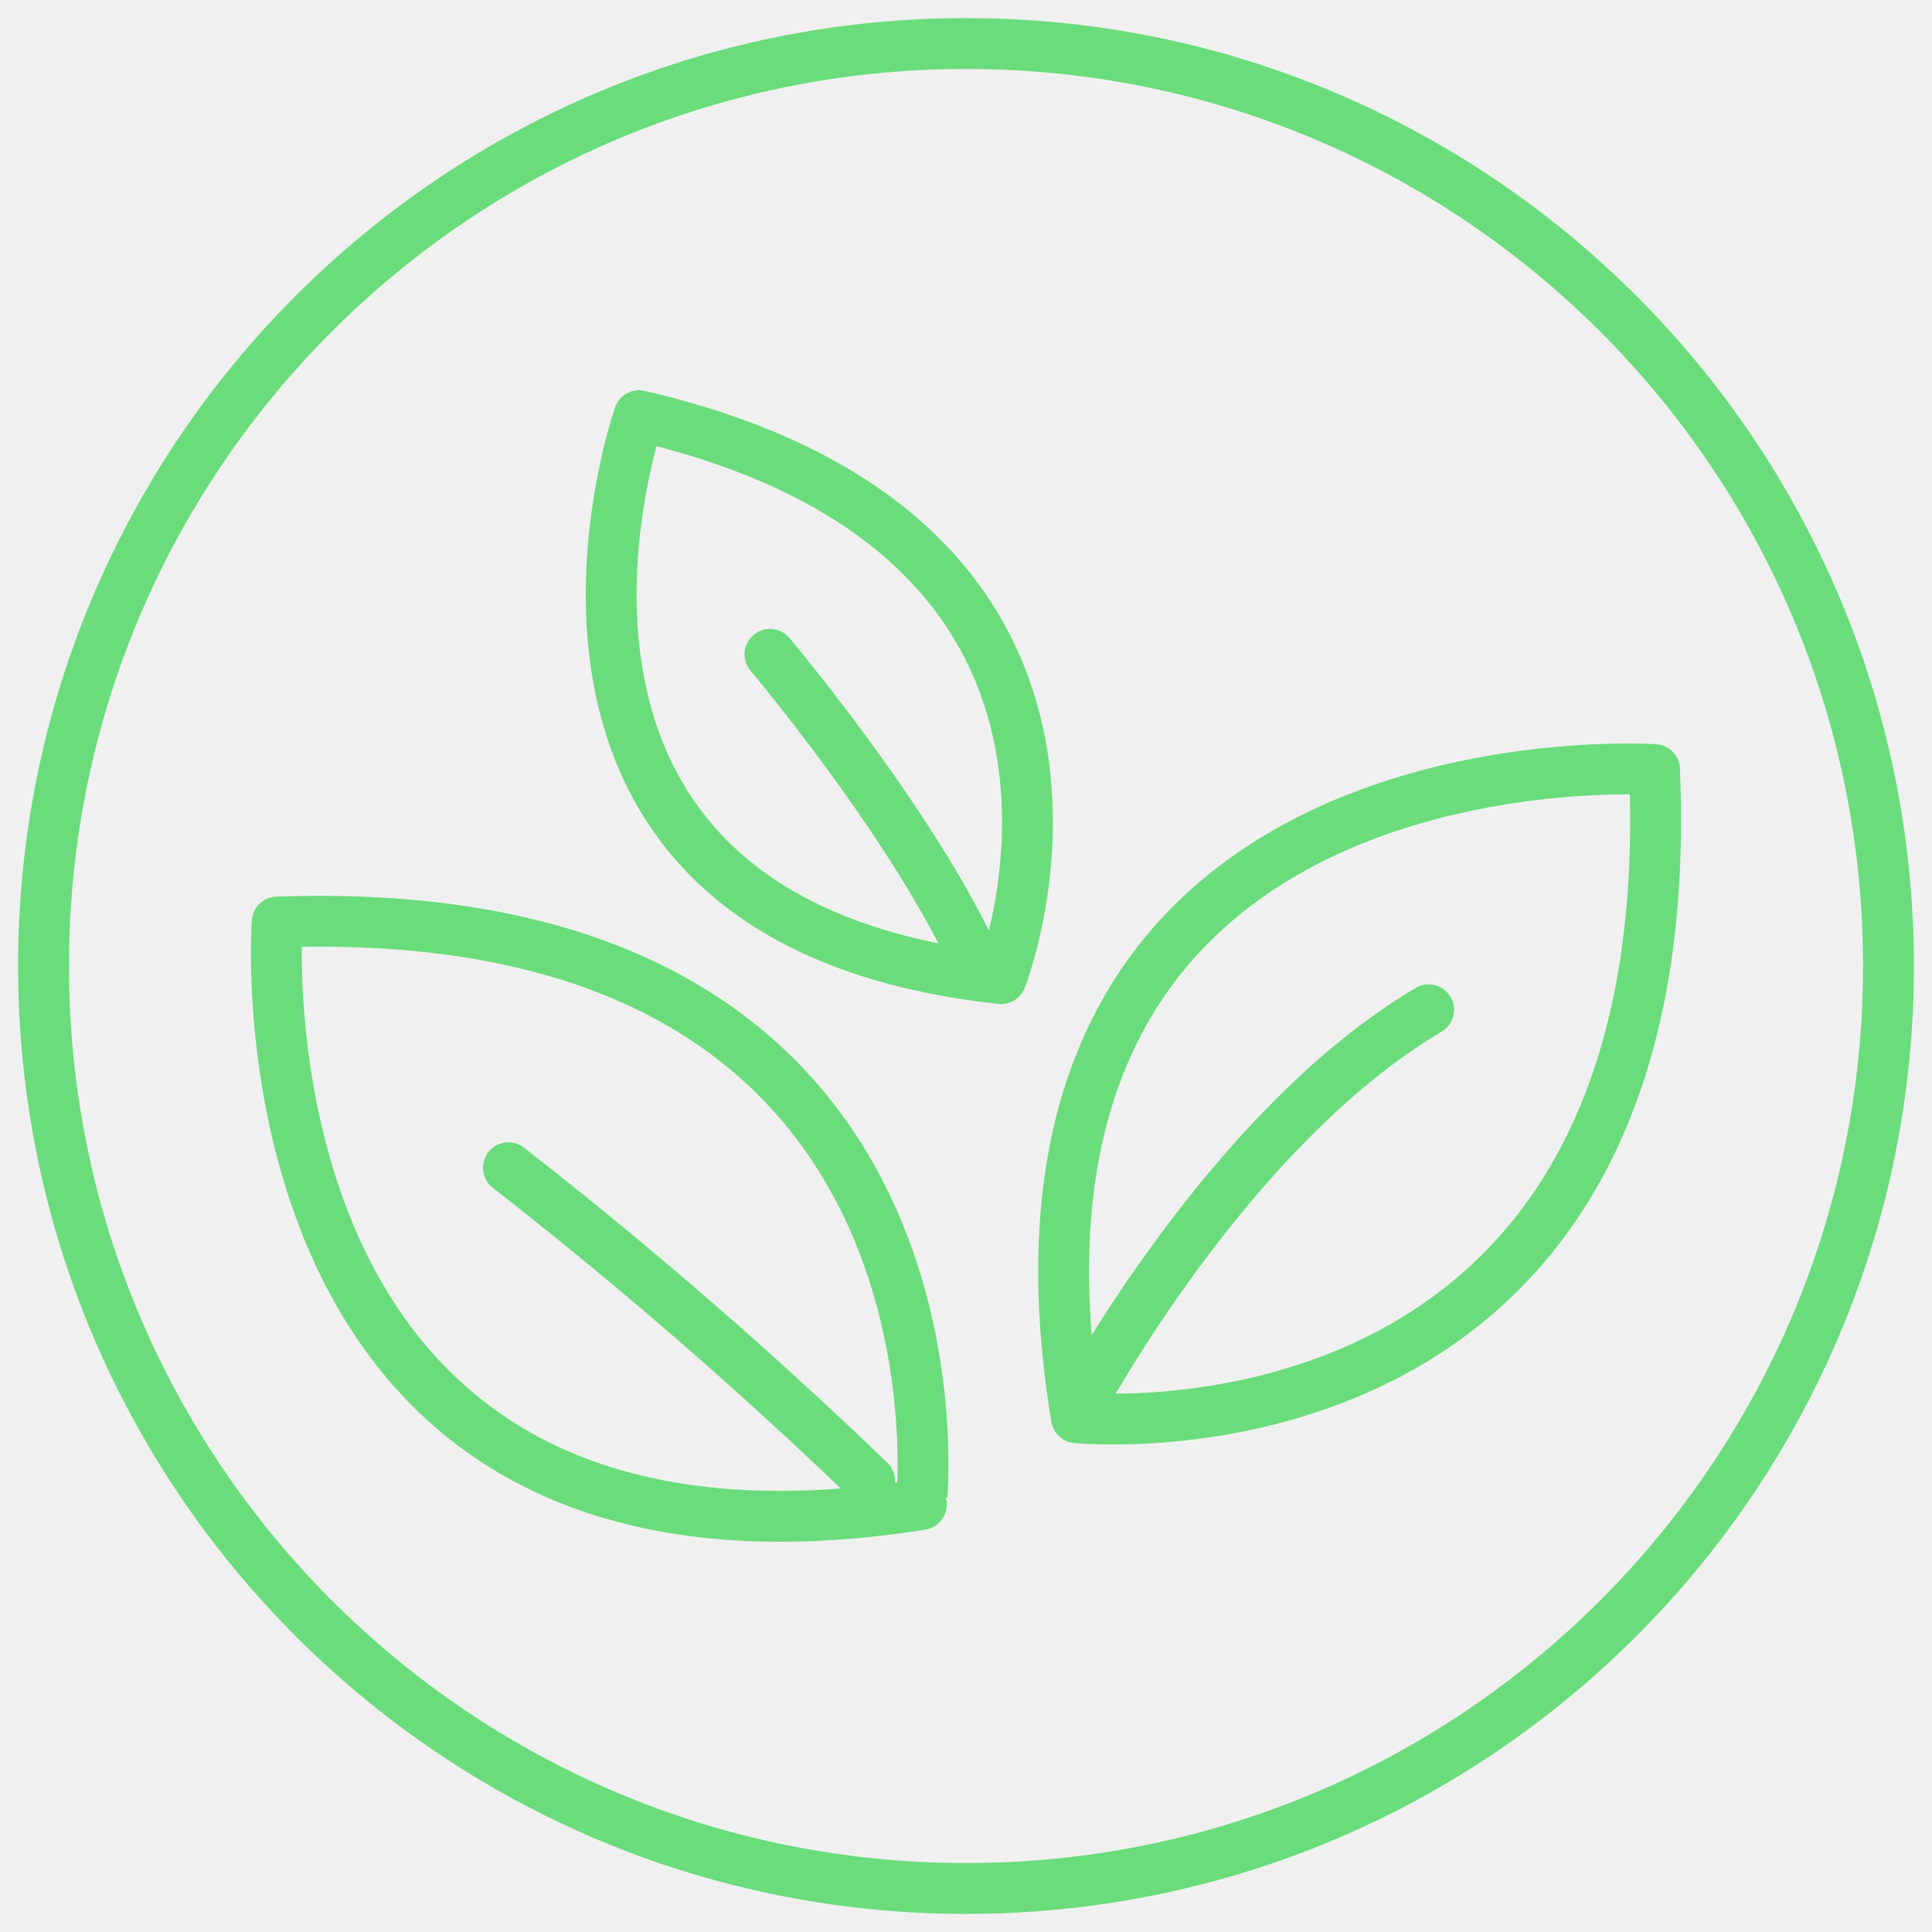
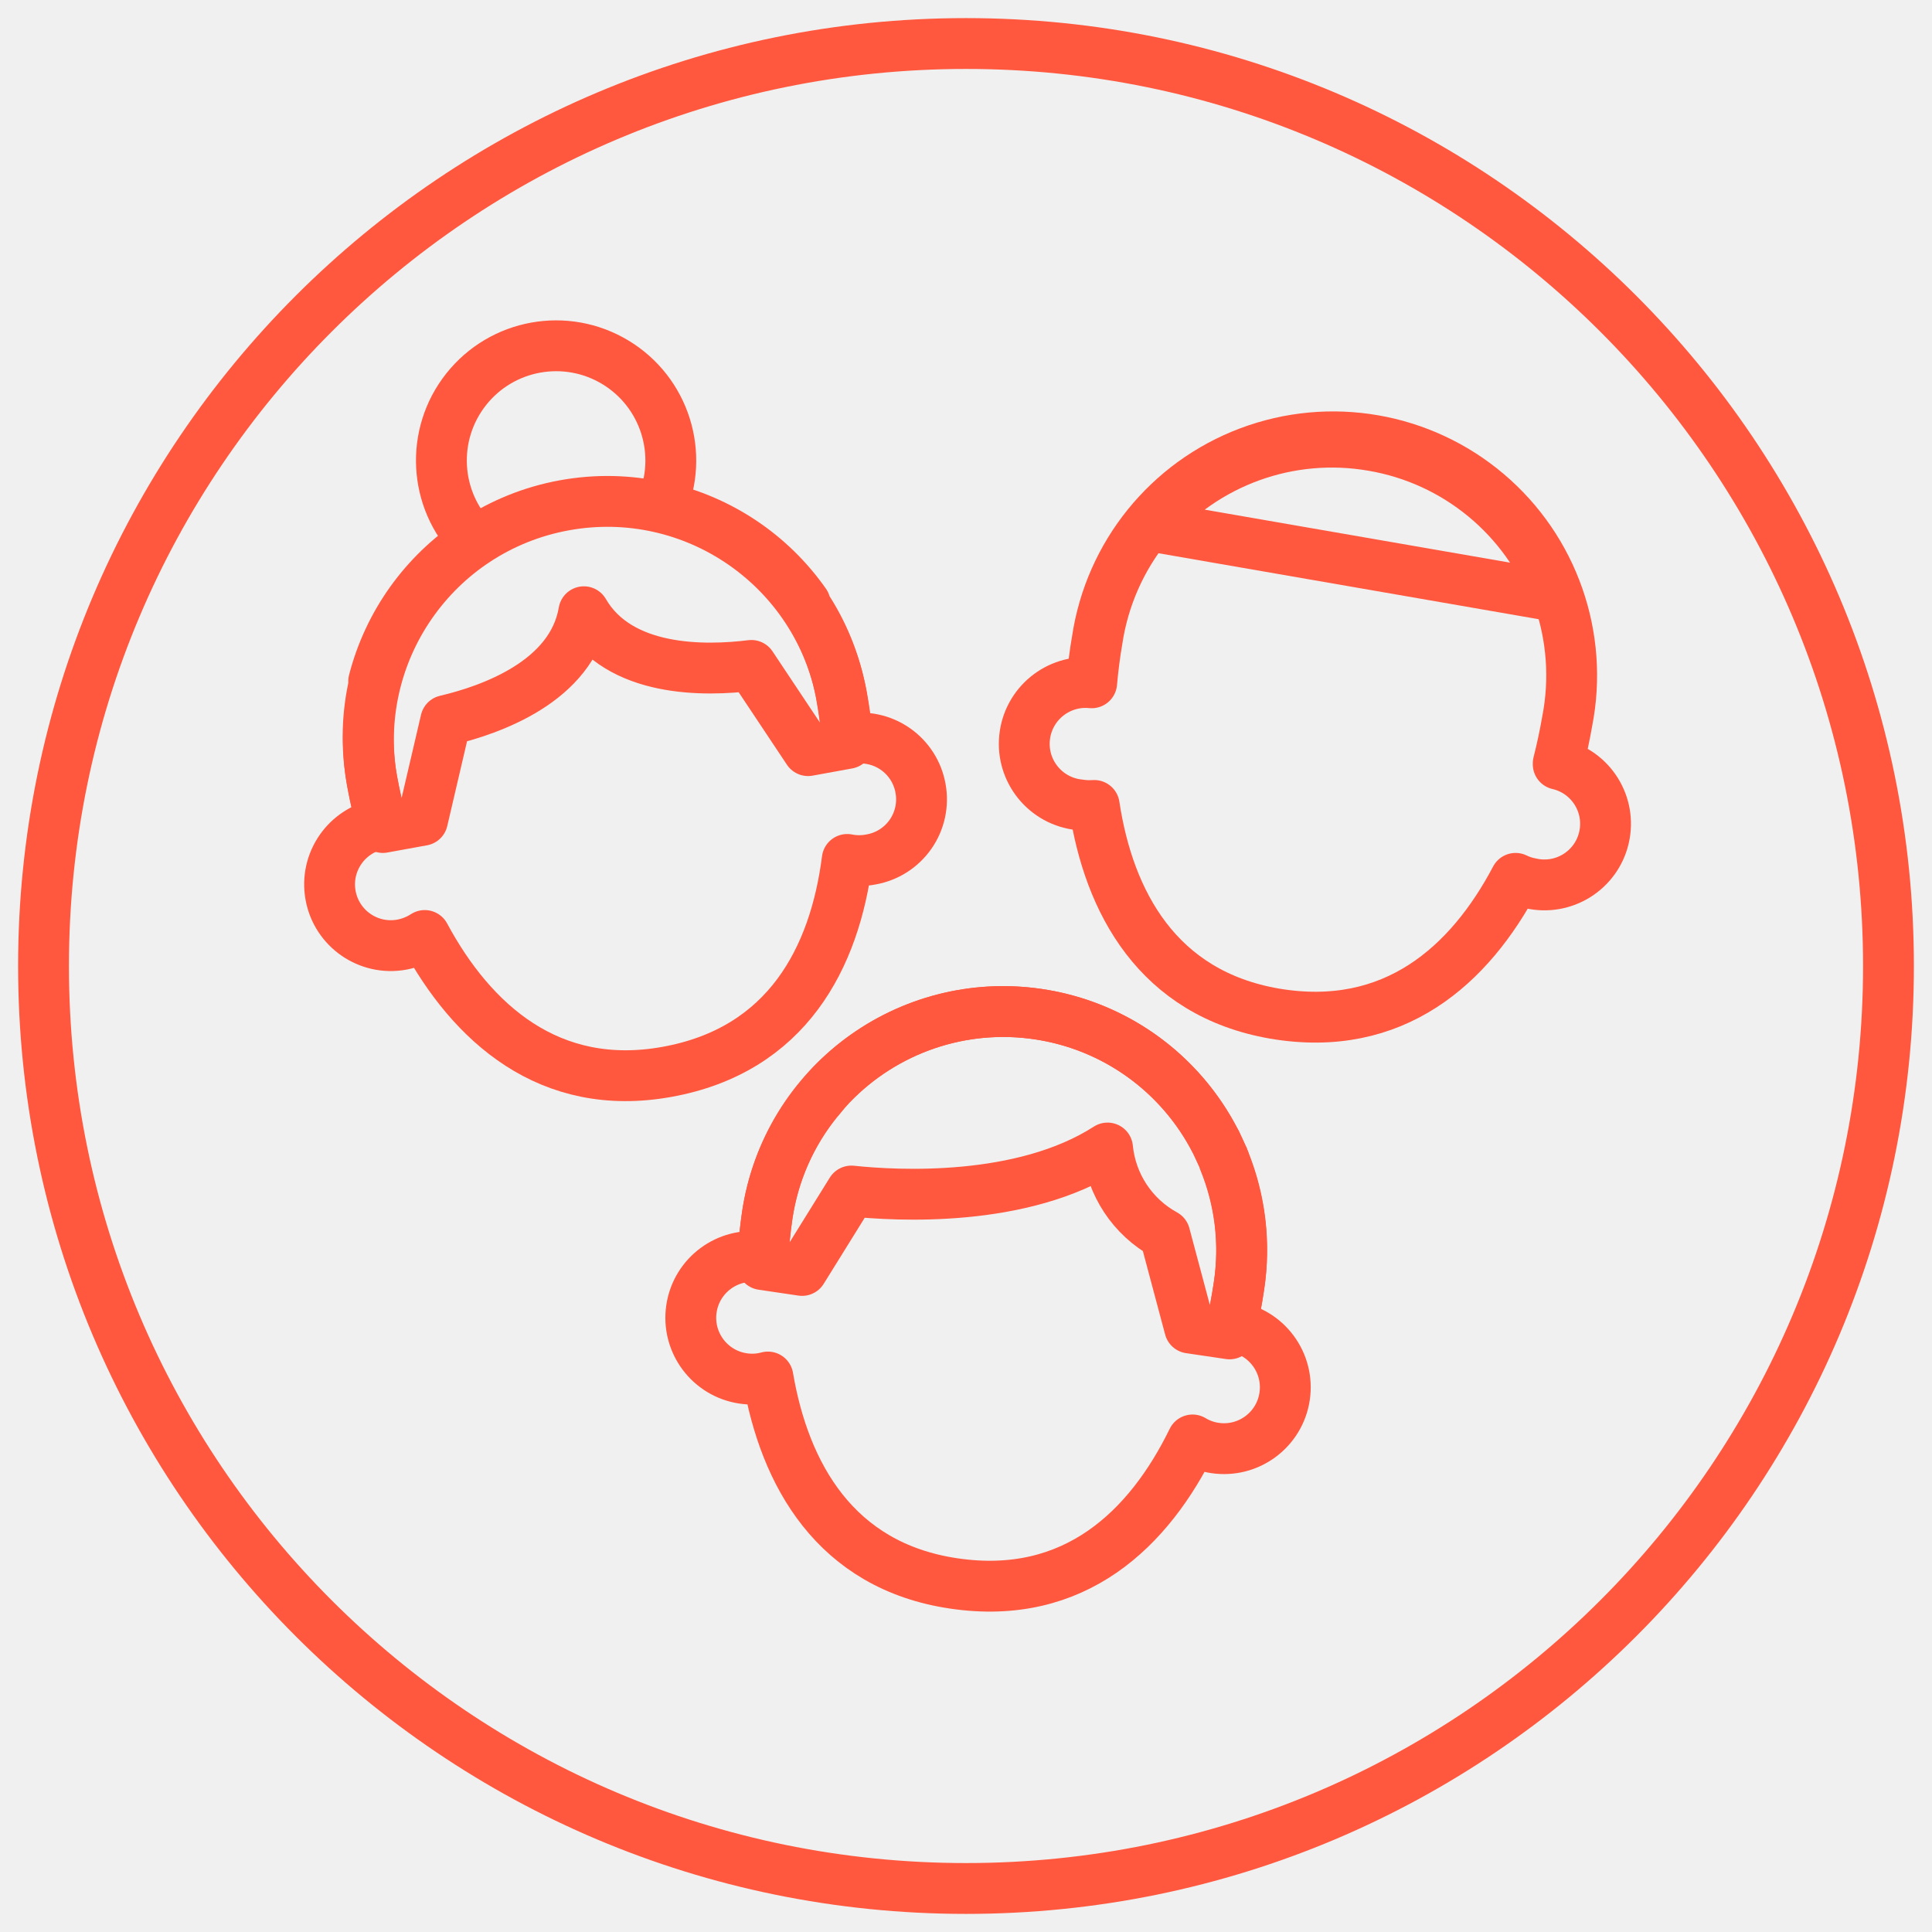
<svg xmlns="http://www.w3.org/2000/svg" viewBox="0 0 190 190">
  <defs>
-     <style>.cls-1,.cls-2{fill:none;stroke-linecap:round;stroke-linejoin:round;}.cls-1{stroke:#6adc7b;stroke-width:5px;}.cls-2{stroke:#fff;stroke-width:2px;}</style>
+     <style>.cls-1,.cls-2{fill:none;stroke-linecap:round;stroke-linejoin:round;}.cls-1{stroke:#fff;stroke-width:2px;}.cls-2{stroke:#ff583e;stroke-width:5px;}</style>
  </defs>
  <g id="Layer_1" data-name="Layer 1">
-     <path class="cls-1" d="M27.26,90.68s-5,68.08,63.35,57.28C90.61,148,97.17,88.16,27.26,90.68Z" />
-     <path class="cls-1" d="M50,114.84a450.06,450.06,0,0,1,35.53,30.81" />
-     <path class="cls-1" d="M162.71,75.68s-68.12-4.56-56.85,63.74C105.86,139.42,165.71,145.57,162.71,75.68Z" />
-     <path class="cls-1" d="M106.14,138.31s14.53-27.3,34.36-39" />
-     <path class="cls-1" d="M62.85,40.88S45.41,90.52,98.45,96.24C98.45,96.24,115.36,53.08,62.85,40.88Z" />
-     <path class="cls-1" d="M75.72,64.35s14.44,17.1,20.51,30.86" />
-     <circle class="cls-2" cx="95" cy="96" r="90.72" />
-     <circle class="cls-1" cx="95" cy="95" r="90.72" />
+     <circle class="cls-1" cx="95" cy="96" r="90.72" />
+     <circle class="cls-2" cx="95" cy="95" r="90.72" />
+     <path class="cls-2" d="M90.53,77.54a6,6,0,0,0-7-4.86l-.16,0c-.15-1.43-.34-2.82-.57-4.11A23.46,23.46,0,1,0,36.62,77c.24,1.3.54,2.66.91,4.05l-.17,0A6,6,0,0,0,39.51,92.9,6.27,6.27,0,0,0,41.77,92c4.62,8.59,12.25,15.51,23.83,13.41,11.84-2.14,16.49-11.25,17.72-20.89a6,6,0,0,0,2.35,0A6,6,0,0,0,90.53,77.54Z" />
+     <path class="cls-2" d="M79.47,73.82l3.9-.71c-.15-1.68-.37-3.3-.64-4.8a23.16,23.16,0,0,0-3.6-8.86l.05-.12A23.52,23.52,0,0,0,65,49.86a11.28,11.28,0,1,0-18.37,3.32A23.58,23.58,0,0,0,36.75,67l.08.09a23.41,23.41,0,0,0-.26,9.56c.27,1.5.63,3.1,1.08,4.73l3.9-.71,2.29-9.81C48.32,69.81,56.25,67,57.42,60.16c3.48,6,11.91,5.85,16.47,5.28Z" />
+     <path class="cls-2" d="M153.24,75.07c.36-1.41.65-2.79.88-4.11a23.46,23.46,0,1,0-46.22-8c-.23,1.32-.41,2.73-.54,4.19a6,6,0,0,0-1.2,12,6.43,6.43,0,0,0,1.45.06c1.44,9.53,6.25,18.48,17.72,20.47,11.75,2,19.23-4.78,23.72-13.3a5.72,5.72,0,0,0,1.48.49,6,6,0,0,0,2.71-11.71Z" />
+     <path class="cls-2" d="M135,43.83a23.44,23.44,0,0,0-21.87,7.9L153,58.65A23.45,23.45,0,0,0,135,43.83Z" />
+     <path class="cls-2" d="M121.26,130.47h-.16c.32-1.41.57-2.78.76-4.09a23.45,23.45,0,0,0-46.4-6.89c-.19,1.3-.33,2.7-.43,4.14l-.18,0a6,6,0,0,0-1.77,11.93,5.86,5.86,0,0,0,2.44-.14C77.15,145,82.15,154,93.79,155.72c11.9,1.77,19.23-5.38,23.49-14.11a5.92,5.92,0,0,0,2.2.79,6,6,0,1,0,1.78-11.93Z" />
+     <path class="cls-2" d="M120.39,114.1l-.06-.13c0-.12-.11-.23-.16-.35q-.26-.59-.54-1.17s0-.11-.08-.16h0a23.43,23.43,0,0,0-37.78-5.61h0a1.42,1.42,0,0,1-.12.13c-.29.31-.58.64-.86,1l-.24.29-.1.11h0a23.29,23.29,0,0,0-5,11.32c-.22,1.51-.39,3.14-.49,4.83l3.92.58,4.85-7.81c4.43.47,16.8,1.17,25.19-4.23a10.93,10.93,0,0,0,5.63,8.52l2.45,9.18,3.92.58c.4-1.64.71-3.25.93-4.76a23.39,23.39,0,0,0-1.48-12.28Z" />
  </g>
</svg>
